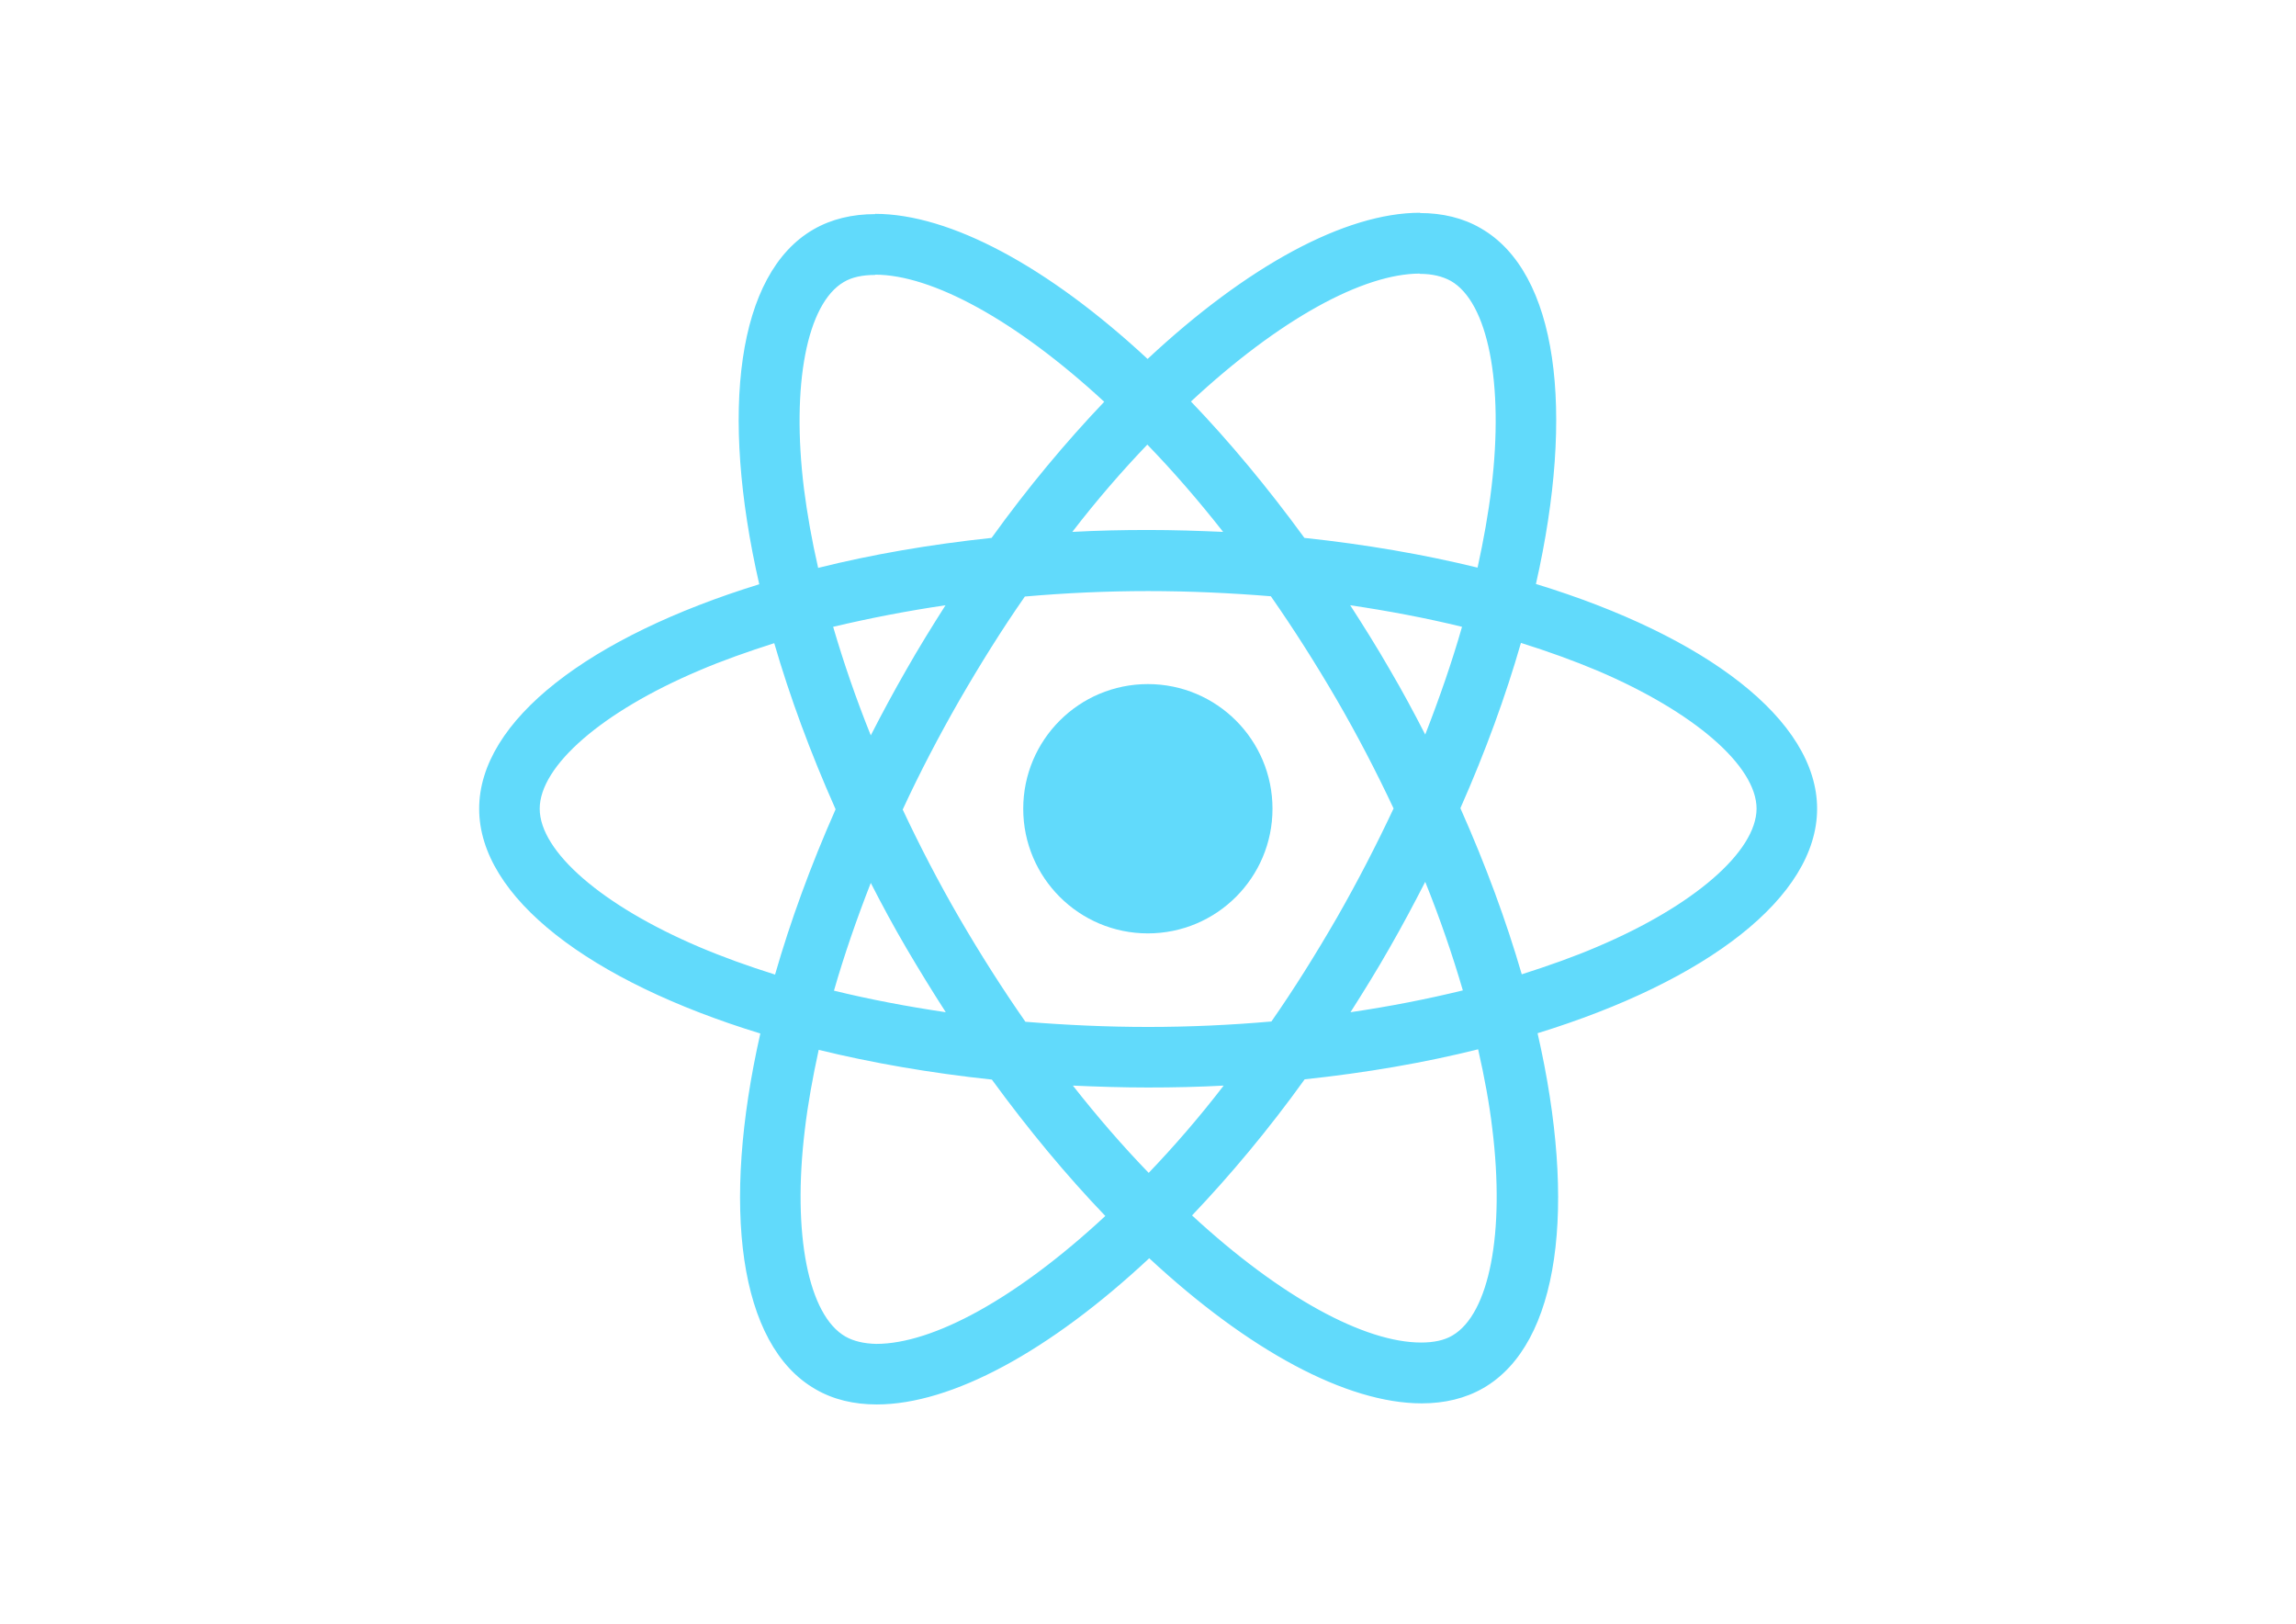
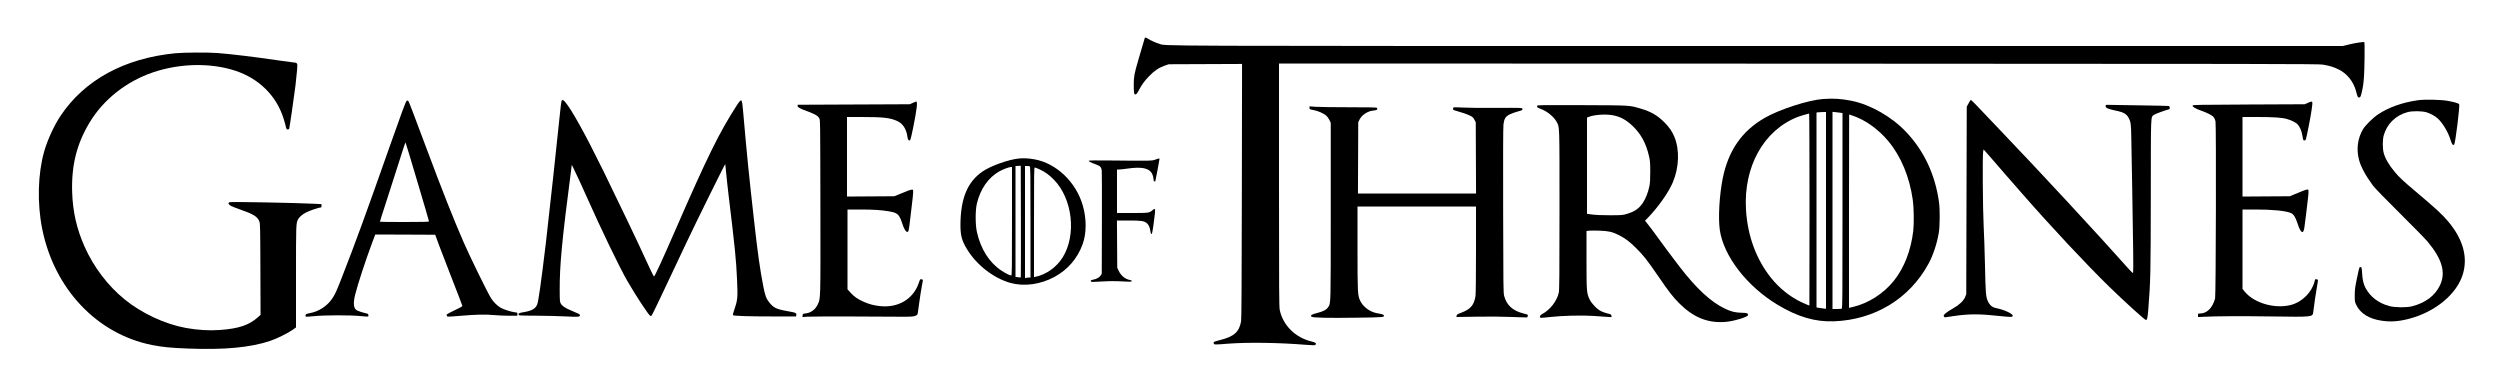
- <svg xmlns="http://www.w3.org/2000/svg" viewBox="0 0 841.9 595.3">
-   <g fill="#61DAFB">
-     <path d="M666.3 296.5c0-32.5-40.7-63.3-103.1-82.4 14.4-63.6 8-114.2-20.2-130.4-6.5-3.8-14.1-5.6-22.4-5.6v22.3c4.6 0 8.3.9 11.4 2.6 13.6 7.8 19.5 37.5 14.9 75.7-1.1 9.4-2.9 19.3-5.1 29.4-19.6-4.8-41-8.5-63.5-10.9-13.5-18.5-27.5-35.3-41.6-50 32.6-30.3 63.2-46.9 84-46.9V78c-27.5 0-63.5 19.6-99.9 53.6-36.4-33.8-72.4-53.2-99.9-53.2v22.3c20.7 0 51.4 16.5 84 46.6-14 14.7-28 31.4-41.3 49.9-22.6 2.4-44 6.1-63.6 11-2.3-10-4-19.7-5.2-29-4.7-38.2 1.1-67.9 14.6-75.8 3-1.8 6.9-2.6 11.5-2.6V78.5c-8.4 0-16 1.8-22.6 5.6-28.1 16.2-34.4 66.7-19.9 130.1-62.2 19.2-102.7 49.9-102.7 82.3 0 32.5 40.7 63.3 103.1 82.4-14.4 63.6-8 114.2 20.2 130.4 6.5 3.8 14.1 5.6 22.5 5.6 27.5 0 63.5-19.6 99.9-53.6 36.4 33.8 72.4 53.2 99.9 53.2 8.4 0 16-1.8 22.6-5.6 28.1-16.2 34.4-66.7 19.9-130.1 62-19.1 102.5-49.9 102.5-82.3zm-130.2-66.7c-3.7 12.9-8.3 26.2-13.5 39.5-4.1-8-8.4-16-13.1-24-4.6-8-9.5-15.8-14.4-23.4 14.2 2.1 27.9 4.7 41 7.9zm-45.8 106.5c-7.8 13.5-15.8 26.3-24.1 38.2-14.9 1.3-30 2-45.2 2-15.1 0-30.2-.7-45-1.9-8.3-11.9-16.4-24.6-24.2-38-7.6-13.1-14.5-26.4-20.8-39.8 6.2-13.4 13.2-26.8 20.7-39.9 7.8-13.5 15.8-26.3 24.1-38.2 14.9-1.3 30-2 45.2-2 15.1 0 30.2.7 45 1.9 8.3 11.9 16.4 24.6 24.2 38 7.6 13.1 14.5 26.4 20.8 39.8-6.3 13.4-13.2 26.8-20.7 39.9zm32.3-13c5.4 13.4 10 26.8 13.8 39.8-13.1 3.2-26.9 5.9-41.2 8 4.9-7.7 9.8-15.6 14.4-23.7 4.6-8 8.9-16.1 13-24.1zM421.2 430c-9.3-9.6-18.6-20.3-27.8-32 9 .4 18.2.7 27.5.7 9.4 0 18.7-.2 27.8-.7-9 11.7-18.3 22.4-27.5 32zm-74.4-58.9c-14.2-2.1-27.9-4.7-41-7.9 3.7-12.9 8.3-26.2 13.5-39.5 4.1 8 8.4 16 13.1 24 4.7 8 9.5 15.8 14.4 23.4zM420.7 163c9.3 9.6 18.6 20.3 27.8 32-9-.4-18.2-.7-27.5-.7-9.4 0-18.7.2-27.8.7 9-11.7 18.3-22.4 27.5-32zm-74 58.9c-4.9 7.7-9.8 15.6-14.4 23.7-4.6 8-8.9 16-13 24-5.4-13.4-10-26.8-13.8-39.8 13.1-3.1 26.9-5.8 41.2-7.9zm-90.5 125.2c-35.4-15.1-58.3-34.9-58.3-50.6 0-15.7 22.9-35.6 58.3-50.6 8.6-3.7 18-7 27.7-10.1 5.7 19.6 13.2 40 22.5 60.9-9.2 20.8-16.6 41.1-22.2 60.6-9.9-3.1-19.3-6.5-28-10.2zM310 490c-13.6-7.8-19.5-37.5-14.9-75.7 1.1-9.4 2.9-19.3 5.1-29.4 19.6 4.8 41 8.5 63.5 10.9 13.5 18.5 27.5 35.3 41.6 50-32.6 30.3-63.2 46.9-84 46.9-4.5-.1-8.3-1-11.3-2.7zm237.2-76.2c4.7 38.2-1.1 67.9-14.6 75.8-3 1.8-6.9 2.6-11.5 2.6-20.7 0-51.4-16.5-84-46.6 14-14.7 28-31.4 41.3-49.9 22.6-2.4 44-6.1 63.6-11 2.3 10.1 4.1 19.8 5.2 29.1zm38.5-66.7c-8.6 3.7-18 7-27.7 10.1-5.7-19.6-13.2-40-22.5-60.9 9.2-20.8 16.6-41.1 22.2-60.6 9.9 3.1 19.3 6.5 28.1 10.2 35.4 15.1 58.3 34.9 58.3 50.6-.1 15.7-23 35.6-58.4 50.6zM320.8 78.4z" />
-     <circle cx="420.9" cy="296.5" r="45.7" />
-     <path d="M520.5 78.1z" />
+ <svg xmlns="http://www.w3.org/2000/svg" version="1.0" width="5000pt" height="774pt" viewBox="0 0 5000 774" preserveAspectRatio="xMidYMid meet">
+   <g transform="translate(0,774) scale(0.1,-0.1)" fill="#000000" stroke="none">
+     <path d="M22895 6978 c-5 -15 -53 -177 -130 -442 -80 -275 -90 -328 -90 -491 0 -166 6 -198 38 -193 16 2 34 25 67 88 63 118 98 166 198 272 103 109 199 174 313 214 l84 29 733 3 733 3 -4 -2543 c-3 -1820 -7 -2560 -15 -2604 -39 -214 -140 -304 -419 -375 -65 -16 -122 -34 -126 -38 -5 -5 -6 -18 -2 -30 8 -26 15 -26 296 -4 386 29 1009 21 1544 -23 160 -12 181 -12 194 1 26 26 1 47 -80 66 -321 76 -570 323 -634 629 -13 62 -15 378 -15 2501 l0 2429 10393 -3 c9377 -3 10401 -5 10482 -19 143 -25 214 -46 314 -95 174 -83 305 -249 355 -448 25 -98 33 -115 55 -115 27 0 36 16 54 95 26 109 36 180 46 310 12 147 18 691 8 701 -11 11 -174 -13 -310 -46 l-121 -30 -11706 0 c-12487 0 -11813 -2 -11967 45 -67 20 -168 65 -221 99 -46 29 -61 32 -67 14z" />
+     <path d="M3504 6675 c-1019 -101 -1814 -535 -2292 -1250 -129 -193 -260 -478 -327 -709 -129 -450 -144 -1043 -40 -1559 243 -1198 1094 -2097 2194 -2317 207 -41 372 -58 721 -71 727 -28 1243 20 1641 152 125 41 356 155 447 219 l72 51 0 1017 c0 1063 0 1066 43 1148 23 45 88 99 164 138 72 35 249 96 283 96 16 0 20 7 20 34 l0 33 -122 7 c-369 19 -1678 44 -1716 32 -36 -12 -27 -42 23 -72 25 -14 114 -49 198 -78 255 -88 337 -139 373 -233 18 -45 19 -102 22 -959 l3 -912 -51 -45 c-179 -161 -385 -230 -770 -257 -210 -15 -441 -1 -671 41 -419 76 -883 292 -1224 569 -337 273 -621 648 -804 1058 -157 353 -236 700 -248 1092 -16 533 92 966 349 1390 279 462 735 822 1271 1004 535 181 1151 193 1642 32 471 -155 820 -497 963 -946 17 -52 33 -108 37 -125 20 -93 25 -105 49 -105 13 0 27 7 30 15 7 19 98 641 125 860 11 88 25 223 31 300 14 164 17 159 -93 169 -39 4 -175 22 -302 41 -446 66 -932 125 -1200 145 -190 14 -680 11 -841 -5z" />
+     <path d="M36460 5760 c-292 -21 -868 -207 -1163 -376 -456 -261 -727 -649 -841 -1204 -68 -334 -95 -800 -60 -1039 76 -524 542 -1127 1156 -1497 400 -241 753 -345 1128 -330 814 30 1507 451 1887 1146 94 170 172 405 209 625 22 124 24 466 5 605 -75 551 -296 1027 -656 1408 -289 307 -715 550 -1098 627 -202 40 -354 50 -567 35z m60 -2228 l0 -1968 -67 8 c-38 4 -80 10 -95 14 l-28 6 0 1948 0 1949 23 4 c12 2 55 5 95 6 l72 1 0 -1968z m298 1952 l32 -6 0 -1953 c0 -1772 -1 -1953 -16 -1959 -9 -3 -54 -6 -100 -6 l-84 0 0 1971 0 1972 68 -7 c37 -4 82 -9 100 -12z m-628 -1934 c0 -1056 -1 -1920 -2 -1920 -12 0 -124 48 -188 80 -218 110 -418 272 -577 470 -297 369 -471 840 -503 1361 -52 865 351 1591 1033 1860 45 18 207 66 230 68 4 1 7 -863 7 -1919z m866 1876 c254 -86 511 -270 708 -506 255 -305 427 -718 492 -1180 22 -151 26 -468 9 -618 -46 -392 -181 -740 -389 -999 -206 -256 -511 -451 -818 -522 l-78 -18 0 1933 c0 1064 1 1934 3 1934 2 0 35 -11 73 -24z" />
+     <path d="M48356 5735 c-308 -44 -584 -142 -794 -282 -101 -67 -253 -217 -301 -296 -108 -182 -137 -398 -81 -612 36 -140 135 -323 282 -520 36 -48 251 -270 539 -555 263 -261 510 -513 549 -560 293 -350 371 -622 250 -875 -99 -208 -290 -352 -560 -421 -110 -28 -344 -26 -455 5 -213 57 -380 185 -474 361 -42 79 -61 160 -69 298 -6 103 -9 117 -26 120 -10 2 -22 0 -26 -5 -5 -4 -28 -102 -51 -218 -38 -183 -44 -227 -44 -340 0 -125 1 -132 31 -195 81 -169 255 -277 506 -314 182 -27 339 -16 548 38 530 138 965 501 1080 902 98 338 -2 693 -292 1039 -124 148 -230 246 -668 616 -235 198 -322 279 -404 379 -119 143 -191 266 -222 381 -24 87 -24 261 0 349 63 230 240 404 476 467 99 27 293 24 385 -4 75 -24 171 -77 219 -121 104 -97 213 -281 259 -437 26 -85 47 -110 71 -85 23 24 115 765 100 804 -7 19 -86 42 -224 68 -142 26 -467 33 -604 13z" />
+     <path d="M11231 5722 c-5 -10 -19 -120 -31 -243 -32 -336 -234 -2190 -285 -2619 -96 -793 -145 -1137 -170 -1206 -32 -85 -106 -129 -260 -155 -98 -16 -117 -25 -113 -50 3 -21 6 -21 363 -23 198 -1 464 -8 592 -15 242 -13 278 -9 271 27 -4 19 -19 27 -167 88 -125 52 -185 91 -216 144 -18 32 -20 53 -21 260 -3 493 46 1012 225 2380 l17 135 41 -85 c105 -220 143 -301 238 -515 321 -719 672 -1447 835 -1730 163 -282 415 -665 452 -689 13 -8 21 -7 32 4 13 14 235 480 701 1470 174 370 764 1564 770 1558 2 -1 8 -66 15 -143 6 -77 29 -286 50 -465 131 -1084 152 -1286 171 -1705 16 -347 11 -403 -45 -567 -28 -81 -42 -136 -36 -142 15 -15 325 -25 807 -25 l453 -1 6 27 c9 33 -11 49 -80 62 -28 5 -90 17 -138 26 -185 34 -245 66 -327 172 -58 75 -79 131 -116 322 -64 324 -113 674 -184 1313 -103 912 -141 1289 -221 2206 -21 238 -27 243 -127 90 -346 -535 -587 -1024 -1223 -2483 -268 -615 -416 -935 -430 -935 -7 0 -118 227 -178 365 -80 182 -561 1189 -834 1745 -366 744 -639 1237 -769 1385 -35 39 -54 44 -68 17z" />
+     <path d="M39402 5728 c-5 -7 -23 -38 -38 -68 l-29 -55 -5 -1875 -5 -1875 -23 -56 c-31 -77 -120 -160 -244 -229 -53 -29 -118 -71 -144 -94 -43 -38 -46 -44 -35 -64 8 -16 18 -21 34 -17 12 2 88 14 169 25 307 44 515 43 909 0 227 -25 264 -24 264 5 0 41 -169 120 -325 151 -85 16 -135 58 -175 145 -37 83 -44 161 -55 704 -6 270 -18 630 -27 800 -17 336 -25 1391 -10 1478 l8 49 53 -59 c29 -32 98 -110 152 -174 54 -64 158 -183 229 -265 72 -81 223 -254 336 -384 582 -666 1288 -1420 1742 -1863 299 -291 713 -667 735 -667 25 0 34 40 48 212 45 578 48 699 50 2284 2 1674 -3 1551 62 1606 23 19 223 93 310 114 11 3 8 49 -5 64 -3 3 -266 8 -586 13 -320 4 -604 8 -632 10 -44 2 -50 0 -53 -19 -6 -44 43 -64 259 -109 95 -20 158 -58 194 -119 50 -86 57 -130 61 -411 2 -143 11 -620 19 -1060 19 -1072 25 -1616 17 -1637 -6 -13 -20 -2 -71 55 -667 748 -1785 1955 -2672 2882 -173 181 -355 372 -403 423 -49 50 -92 92 -96 92 -4 0 -12 -6 -18 -12z" />
+     <path d="M8132 5721 c-17 -10 -98 -229 -333 -896 -496 -1408 -679 -1909 -964 -2640 -109 -280 -139 -344 -200 -430 -102 -143 -265 -247 -439 -278 -33 -6 -67 -15 -73 -20 -14 -11 -17 -43 -5 -51 4 -3 80 3 168 11 211 22 731 22 929 1 77 -8 144 -12 148 -8 5 4 7 18 5 31 -2 18 -12 25 -43 32 -73 16 -169 48 -192 63 -63 40 -72 143 -29 314 56 222 206 677 342 1043 l59 157 599 -2 600 -3 81 -220 c45 -121 143 -376 218 -566 75 -191 159 -407 186 -480 27 -74 52 -142 56 -151 6 -15 -19 -30 -148 -91 -85 -41 -157 -79 -161 -85 -8 -13 2 -39 17 -45 7 -2 107 4 222 14 335 29 533 34 697 18 79 -7 217 -14 308 -14 l165 0 3 31 c3 31 3 32 -55 39 -73 8 -224 58 -283 92 -65 39 -135 107 -186 184 -61 92 -416 815 -547 1114 -196 446 -436 1053 -767 1940 -237 635 -330 878 -342 893 -12 14 -18 15 -36 3z m216 -1616 c128 -429 232 -786 232 -792 0 -10 -104 -13 -488 -13 -269 0 -491 2 -493 5 -3 2 43 147 101 322 58 175 173 533 255 795 82 263 152 475 155 470 4 -4 111 -358 238 -787z" />
+     <path d="M18255 5682 l-60 -27 -1120 -5 -1120 -5 -3 -22 c-4 -26 50 -57 186 -105 87 -30 183 -76 212 -100 8 -7 24 -26 35 -43 20 -30 20 -53 23 -1770 3 -1887 4 -1828 -51 -1949 -48 -105 -140 -174 -246 -185 -55 -6 -56 -7 -59 -40 l-3 -33 93 8 c51 4 485 6 963 4 479 -3 933 -5 1010 -5 173 0 231 16 240 68 2 18 16 118 31 222 14 105 37 248 50 319 14 70 24 129 22 131 -2 1 -15 5 -30 9 -25 6 -27 3 -52 -72 -109 -325 -417 -507 -786 -463 -125 16 -195 34 -309 82 -121 52 -193 101 -270 185 l-61 67 0 798 0 799 253 0 c260 0 417 -10 571 -36 183 -31 209 -56 276 -257 44 -134 96 -192 120 -134 5 12 19 103 30 202 11 99 29 248 39 330 11 83 21 182 23 220 3 66 2 70 -19 73 -12 2 -50 -9 -85 -23 -35 -15 -110 -45 -168 -68 l-105 -42 -472 -3 -473 -3 0 796 0 795 289 0 c440 0 580 -16 723 -84 108 -51 177 -161 196 -310 8 -66 31 -92 56 -66 7 8 35 121 60 250 76 381 92 522 58 520 -4 -1 -34 -13 -67 -28z" />
+     <path d="M46155 5682 l-60 -27 -1120 -5 c-1042 -5 -1120 -6 -1123 -22 -5 -24 56 -61 163 -98 130 -45 232 -98 260 -135 14 -17 29 -53 35 -81 16 -75 8 -3484 -8 -3544 -52 -189 -164 -300 -302 -300 -39 0 -40 -1 -40 -36 l0 -35 103 5 c245 13 740 16 1372 7 823 -12 818 -12 830 87 16 139 57 417 77 524 12 65 20 120 17 122 -2 2 -15 7 -29 11 -24 6 -27 3 -39 -46 -56 -218 -252 -412 -473 -468 -322 -83 -737 37 -923 266 l-45 55 0 794 0 794 253 0 c350 0 613 -26 714 -70 55 -24 94 -85 134 -210 63 -199 119 -227 138 -70 6 47 20 159 32 250 39 315 49 405 49 453 0 43 -2 47 -24 47 -13 0 -57 -14 -97 -31 -41 -16 -114 -47 -164 -67 l-90 -37 -472 -3 -473 -3 0 796 0 795 288 0 c334 0 498 -11 600 -40 91 -25 178 -69 214 -107 43 -45 79 -128 94 -216 18 -105 20 -109 46 -105 26 4 25 0 82 283 48 238 81 457 72 480 -7 20 -20 18 -91 -13z" />
+     <path d="M30744 5626 c-10 -27 1 -38 64 -61 131 -47 269 -159 324 -261 61 -113 58 -18 58 -1759 0 -1324 -3 -1601 -14 -1656 -37 -171 -172 -345 -339 -434 -38 -20 -52 -60 -24 -71 8 -3 94 5 193 16 225 27 642 37 869 21 88 -6 204 -14 258 -18 l99 -6 -4 28 c-3 26 -8 29 -74 45 -40 9 -98 29 -130 45 -80 38 -189 150 -231 235 -60 125 -63 157 -63 794 l0 575 46 7 c25 3 119 4 207 1 185 -6 263 -23 390 -87 134 -68 218 -131 352 -265 148 -147 216 -234 440 -560 223 -325 293 -414 424 -545 282 -281 572 -397 921 -368 167 13 450 100 450 136 -1 39 -15 44 -126 47 -130 3 -207 21 -331 80 -285 134 -571 399 -919 850 -120 155 -356 473 -477 641 -47 67 -113 154 -147 195 l-60 74 58 60 c208 215 414 508 497 705 128 302 140 653 32 915 -43 104 -102 191 -197 286 -139 140 -272 218 -480 278 -227 66 -187 64 -1168 68 -789 3 -893 2 -898 -11z m1507 -190 c151 -27 269 -90 399 -213 170 -161 273 -352 332 -614 20 -91 23 -130 23 -309 0 -159 -4 -224 -18 -288 -27 -127 -74 -246 -130 -329 -78 -117 -167 -177 -333 -225 -73 -21 -99 -23 -324 -23 -152 0 -286 5 -352 14 l-108 14 0 962 0 963 38 15 c107 43 330 58 473 33z" />
+     <path d="M26190 5584 c0 -29 1 -30 83 -46 88 -16 194 -63 252 -110 18 -16 46 -54 62 -86 l28 -57 0 -1770 c0 -1908 2 -1832 -51 -1917 -33 -52 -100 -88 -222 -118 -112 -28 -143 -49 -110 -74 29 -22 328 -28 895 -20 551 7 572 9 547 50 -7 12 -34 22 -81 30 -39 6 -88 17 -109 24 -122 39 -233 133 -280 235 -52 112 -53 144 -54 1048 l0 837 1185 0 1185 0 0 -862 c0 -529 -4 -888 -10 -928 -28 -182 -99 -265 -287 -335 -77 -29 -88 -37 -91 -59 l-3 -26 388 6 c251 5 500 3 706 -5 175 -7 320 -11 322 -9 2 1 6 15 10 29 6 26 5 27 -80 48 -220 55 -341 164 -392 353 -16 58 -17 196 -20 1703 -3 1071 0 1669 6 1724 15 121 42 163 134 207 40 18 108 43 152 54 87 22 99 29 93 56 -3 18 -23 19 -513 16 -281 -2 -586 1 -679 7 -93 5 -175 7 -182 4 -8 -3 -14 -16 -14 -29 0 -20 8 -26 58 -39 135 -38 223 -69 283 -98 53 -27 67 -40 88 -82 l26 -49 3 -713 3 -713 -1181 0 -1181 0 3 713 3 712 27 56 c42 85 156 163 256 175 76 9 89 13 96 31 4 9 2 21 -4 27 -8 8 -179 11 -558 11 -301 0 -602 4 -669 9 l-123 9 0 -29z" />
+     <path d="M20380 4570 c-206 -19 -563 -146 -726 -258 -305 -208 -443 -539 -445 -1071 0 -212 27 -314 130 -483 192 -318 534 -583 872 -677 272 -75 596 -31 877 120 265 142 463 372 565 656 79 220 80 508 2 776 -136 469 -529 843 -969 921 -108 20 -215 25 -306 16z m36 -2378 c-3 -2 -28 -1 -55 3 l-51 7 0 1108 0 1109 53 3 52 3 3 -1114 c1 -613 0 -1116 -2 -1119z m178 2222 c14 -6 16 -113 16 -1115 l0 -1109 -32 0 c-18 0 -43 -3 -55 -6 l-23 -6 0 1121 0 1121 39 0 c22 0 46 -3 55 -6z m-354 -1099 c0 -948 -2 -1085 -15 -1085 -27 0 -123 48 -201 101 -242 163 -410 429 -486 770 -32 145 -33 428 -1 565 69 293 228 522 450 647 68 39 195 86 231 87 l22 0 0 -1085z m557 1035 c111 -52 190 -110 284 -207 371 -382 451 -1103 173 -1550 -123 -197 -326 -342 -541 -388 l-33 -7 0 1096 c0 999 1 1096 16 1096 9 0 54 -18 101 -40z" />
+     <path d="M23105 4547 c-59 -24 -116 -25 -864 -17 -333 4 -465 2 -468 -6 -4 -11 62 -43 162 -79 70 -26 92 -52 100 -116 3 -30 5 -506 3 -1059 l-3 -1005 -23 -36 c-23 -38 -83 -71 -155 -84 -42 -8 -49 -15 -37 -35 7 -11 40 -11 210 0 136 9 251 10 353 5 234 -13 252 -12 252 5 0 9 -13 17 -35 20 -95 16 -181 86 -229 189 l-26 56 -3 473 -3 472 234 0 c249 0 306 -8 361 -51 37 -29 64 -87 72 -154 7 -56 20 -78 33 -56 9 13 47 275 59 398 10 101 2 114 -46 71 -65 -57 -74 -58 -407 -58 l-305 0 0 435 0 435 40 0 c21 0 90 7 152 16 308 45 457 13 514 -110 13 -28 24 -70 24 -94 0 -29 5 -44 15 -49 9 -3 18 -4 20 -2 4 5 85 430 85 448 0 16 -28 12 -85 -12z" />
  </g>
</svg>
